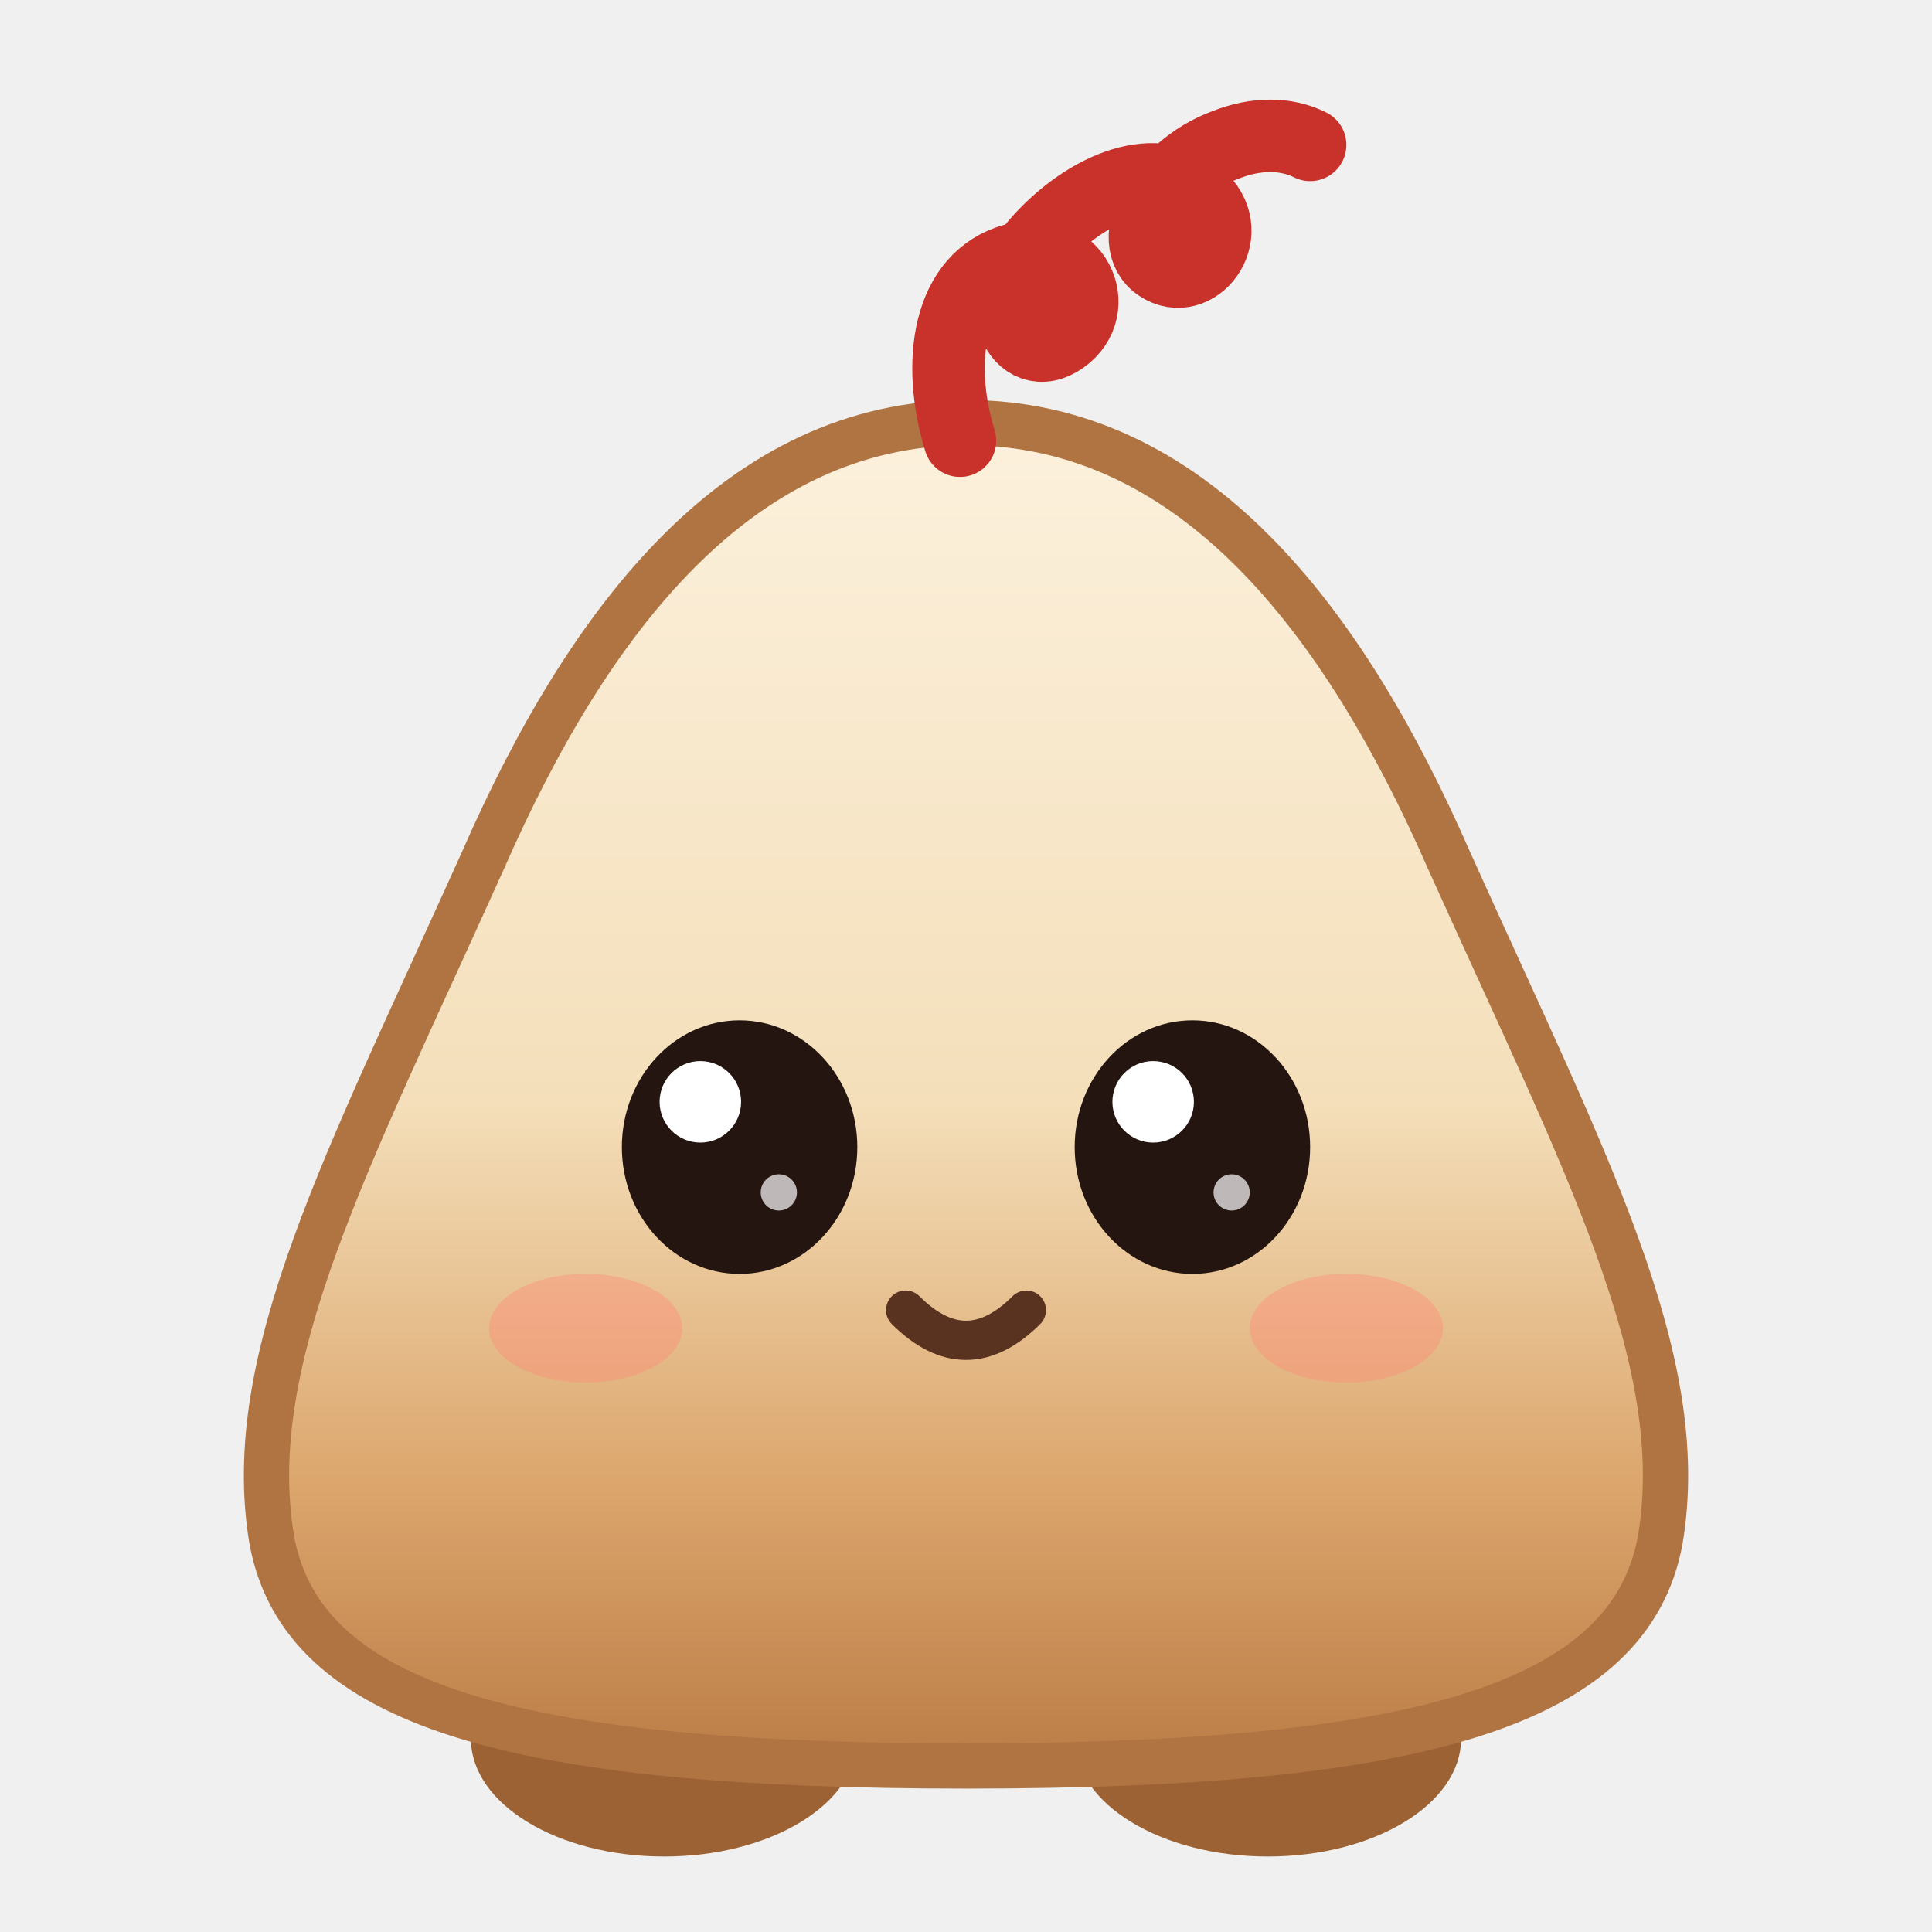
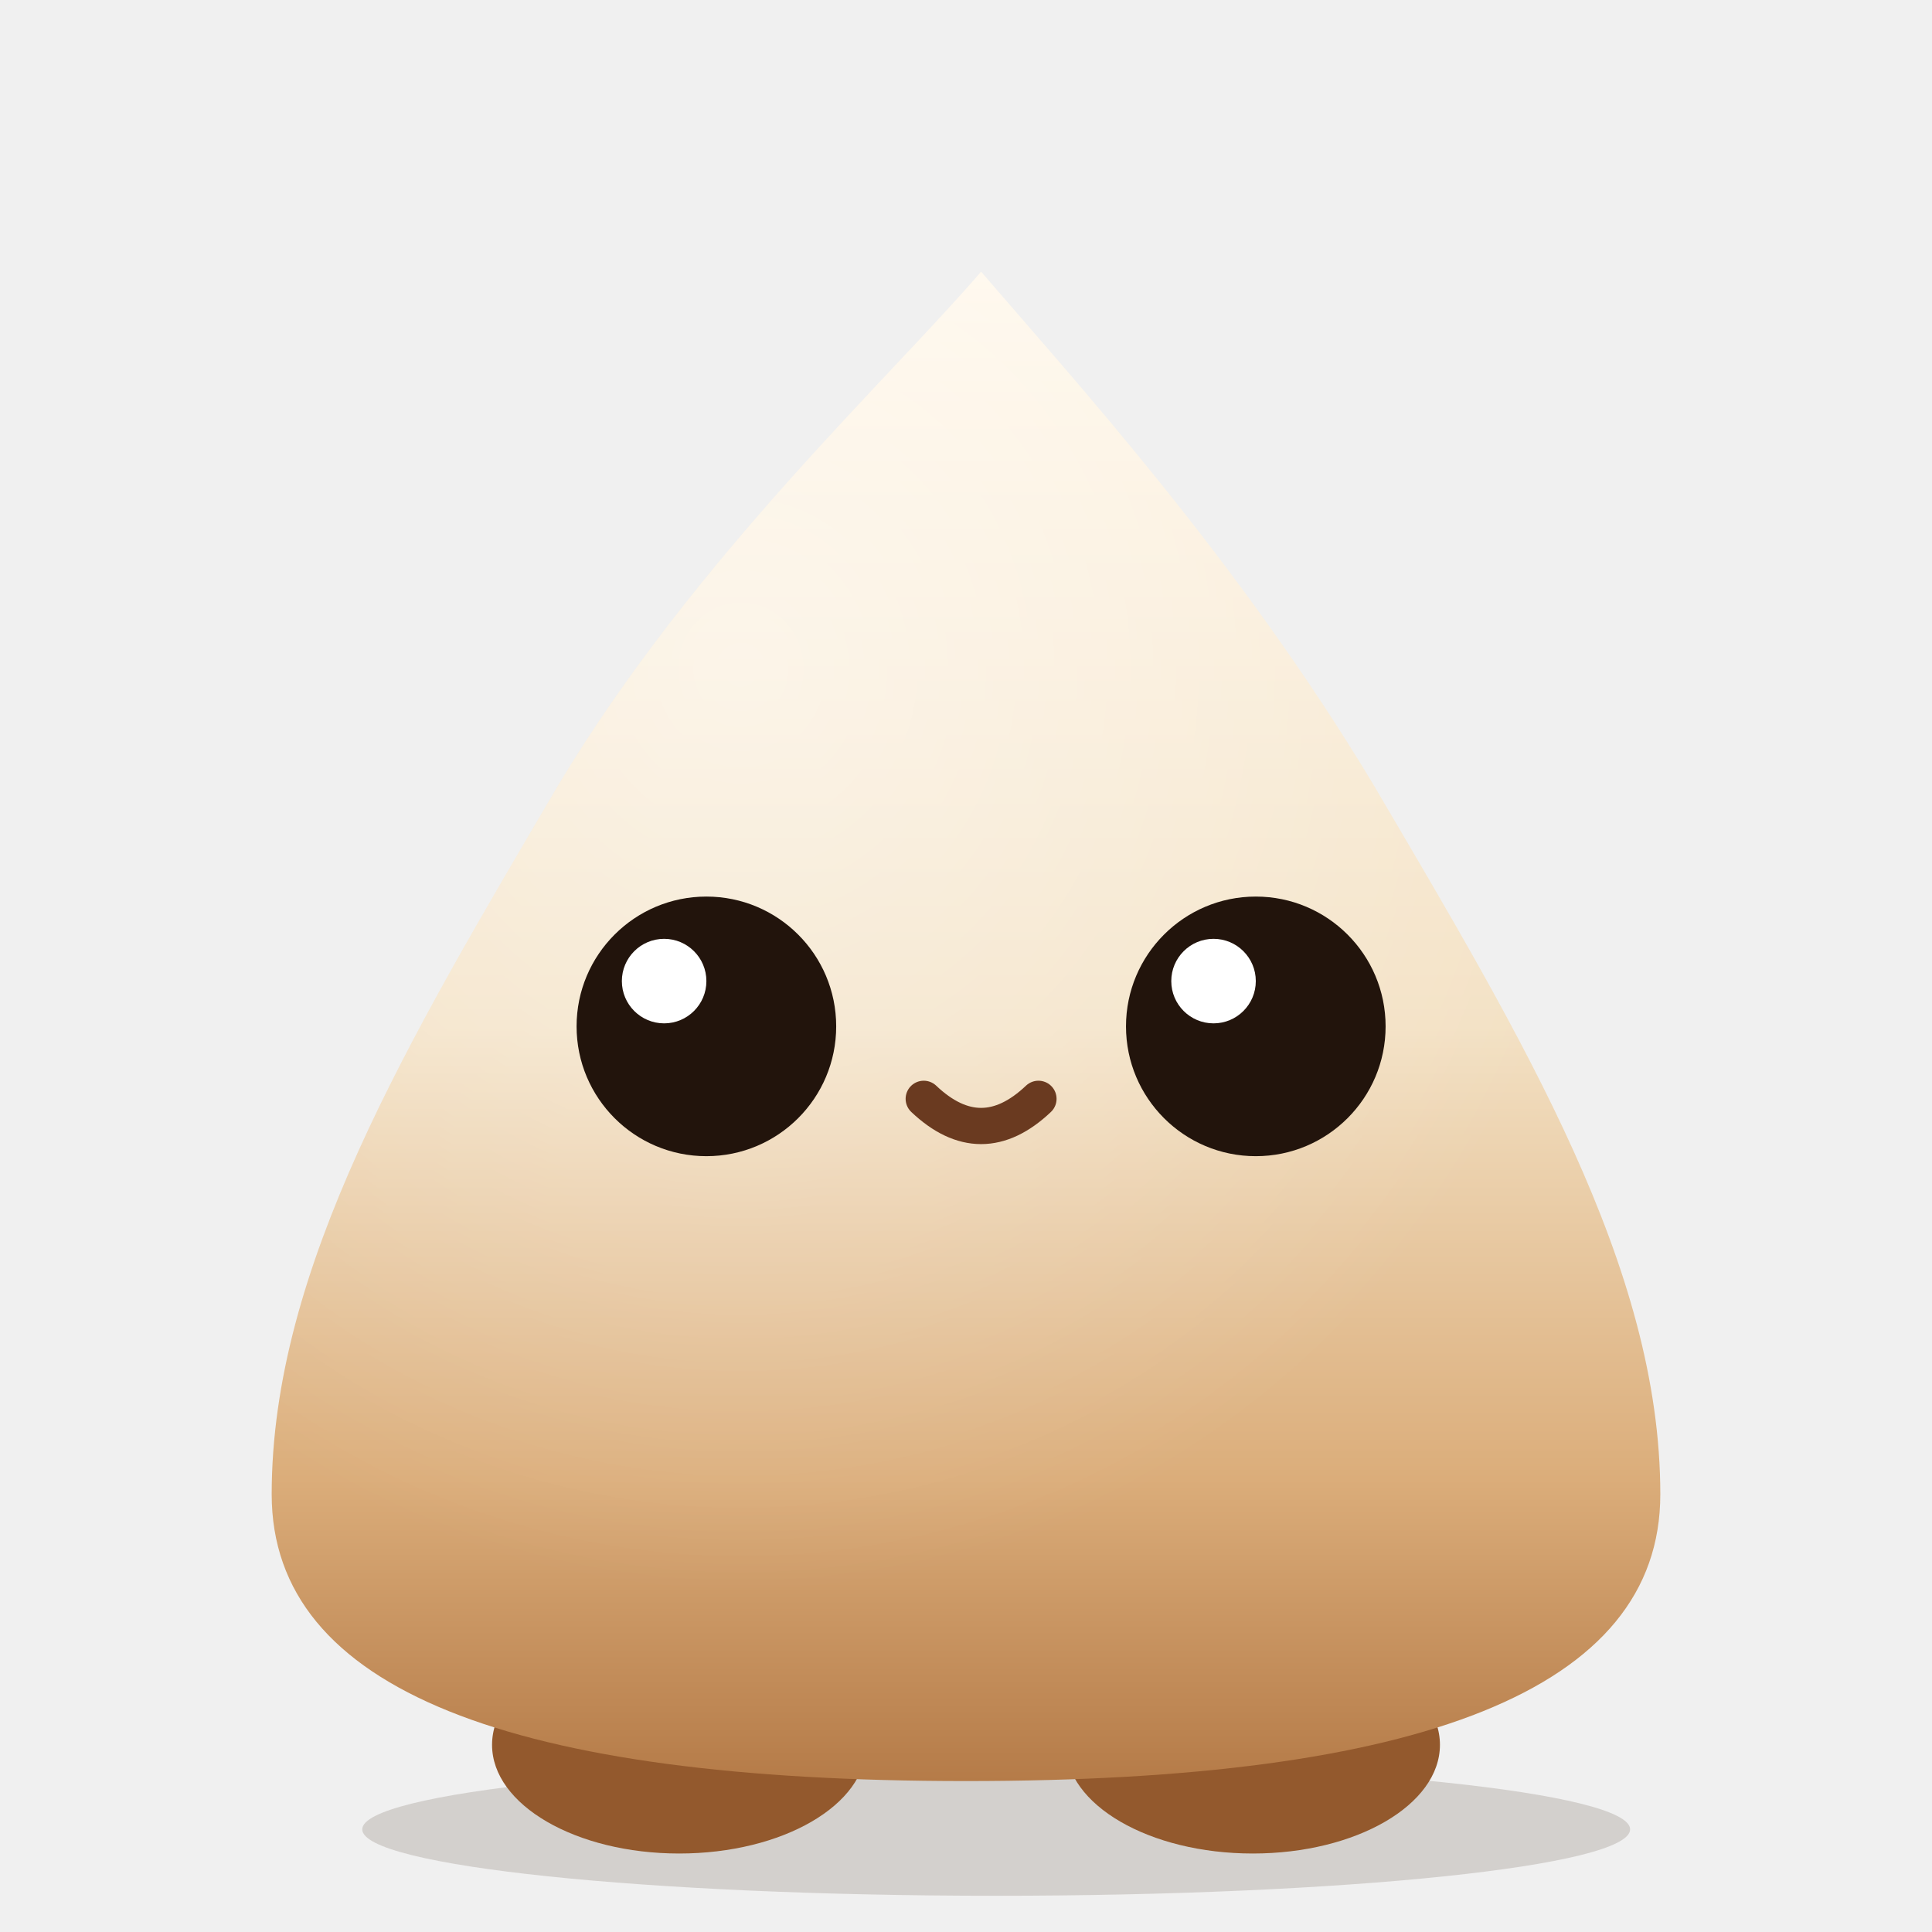
<svg xmlns="http://www.w3.org/2000/svg" viewBox="0 0 64 64" role="img" aria-label="面包">
-   <style>
-     .curl { stroke: #C8322B; }
-     @media (prefers-color-scheme: dark) { .curl { stroke: #E4513F; } }
-   </style>
  <defs>
-     <linearGradient id="bun" x1="0" y1="14" x2="0" y2="59" gradientUnits="userSpaceOnUse">
-       <stop offset="0" stop-color="#FCF1DD" />
-       <stop offset="0.5" stop-color="#F4DFBA" />
-       <stop offset="0.78" stop-color="#DCA66D" />
-       <stop offset="1" stop-color="#B97A44" />
+     <linearGradient id="fur" x1="0" y1="9" x2="0" y2="59" gradientUnits="userSpaceOnUse">
+       <stop offset="0" stop-color="#FFF7EA" />
+       <stop offset="0.5" stop-color="#F3E1C4" />
+       <stop offset="0.8" stop-color="#DBAD7A" />
+       <stop offset="1" stop-color="#B57B48" />
    </linearGradient>
+     <radialGradient id="key" cx="0.34" cy="0.26" r="0.62">
+       <stop offset="0" stop-color="#FFFFFF" stop-opacity="0.45" />
+       <stop offset="1" stop-color="#FFFFFF" stop-opacity="0" />
+     </radialGradient>
  </defs>
-   <ellipse cx="22" cy="57.6" rx="6.4" ry="3.9" fill="#9C6234" />
-   <ellipse cx="42" cy="57.6" rx="6.4" ry="3.9" fill="#9C6234" />
-   <path d="M32 14 C39.5 14 44.5 20.5 48 28.5 C52.5 38.5 56 45 55 51 C54 56.5 47 58.5 32 58.5 C17 58.5 10 56.5 9 51 C8 45 11.5 38.5 16 28.5 C19.5 20.5 24.5 14 32 14 Z" fill="url(#bun)" stroke="#B07443" stroke-width="1.5" />
-   <ellipse cx="19.4" cy="44" rx="3.2" ry="1.8" fill="#FF8A76" opacity="0.4" />
-   <ellipse cx="44.6" cy="44" rx="3.2" ry="1.8" fill="#FF8A76" opacity="0.4" />
-   <g transform="translate(24.5 38)">
-     <ellipse rx="3.9" ry="4.2" fill="#241510" />
-     <circle cx="-1.3" cy="-1.5" r="1.35" fill="#FFFFFF" />
-     <circle cx="1.3" cy="1.5" r="0.6" fill="#FFFFFF" opacity="0.7" />
-   </g>
-   <g transform="translate(39.5 38)">
-     <ellipse rx="3.9" ry="4.2" fill="#241510" />
-     <circle cx="-1.3" cy="-1.5" r="1.35" fill="#FFFFFF" />
-     <circle cx="1.3" cy="1.5" r="0.6" fill="#FFFFFF" opacity="0.7" />
-   </g>
-   <path d="M30 43.4 Q32 45.4 34 43.4" fill="none" stroke="#5A3220" stroke-width="1.3" stroke-linecap="round" />
-   <path class="curl" d="M31.8 14.6 C31 12 31.4 9.2 33.6 8.6 C35.6 8 36.6 10.2 35.2 11.2 C33.8 12.2 32.6 10 34.4 8 C36 6.2 38.4 5.2 39.8 6.6 C41 7.8 39.6 9.6 38.4 8.8 C37.2 8 38.4 5.6 40.6 4.8 C41.6 4.4 42.6 4.4 43.4 4.8" fill="none" stroke-width="2.4" stroke-linecap="round" stroke-linejoin="round" />
+   <ellipse cx="33" cy="60.6" rx="21" ry="2.2" fill="#3A2412" opacity="0.16" />
+   <ellipse cx="22.5" cy="57.8" rx="6.2" ry="3.6" fill="#93592D" />
+   <ellipse cx="41.5" cy="57.8" rx="6.2" ry="3.6" fill="#93592D" />
+   <path d="M32.5 9 C35.5 12.5 41 18.5 45.5 26 C50.5 34.5 55 42 55 49.5 C55 56 47 59 32 59 C17 59 9 56 9 49.5 C9 42 13.5 34.5 18.5 26 C23 18.5 29.5 12.5 32.5 9 Z" fill="url(#fur)" />
+   <path d="M32.5 9 C35.5 12.5 41 18.5 45.5 26 C50.5 34.5 55 42 55 49.5 C55 56 47 59 32 59 C17 59 9 56 9 49.5 C9 42 13.5 34.5 18.5 26 C23 18.5 29.5 12.5 32.5 9 Z" fill="url(#key)" />
+   <circle cx="23.4" cy="34" r="4.3" fill="#22140C" />
+   <circle cx="41.6" cy="34" r="4.3" fill="#22140C" />
+   <circle cx="22" cy="32.5" r="1.4" fill="#FFFFFF" />
+   <circle cx="40.2" cy="32.5" r="1.4" fill="#FFFFFF" />
+   <path d="M30.6 36.4 Q32.5 38.2 34.4 36.4" fill="none" stroke="#6A3A20" stroke-width="1.2" stroke-linecap="round" />
</svg>
